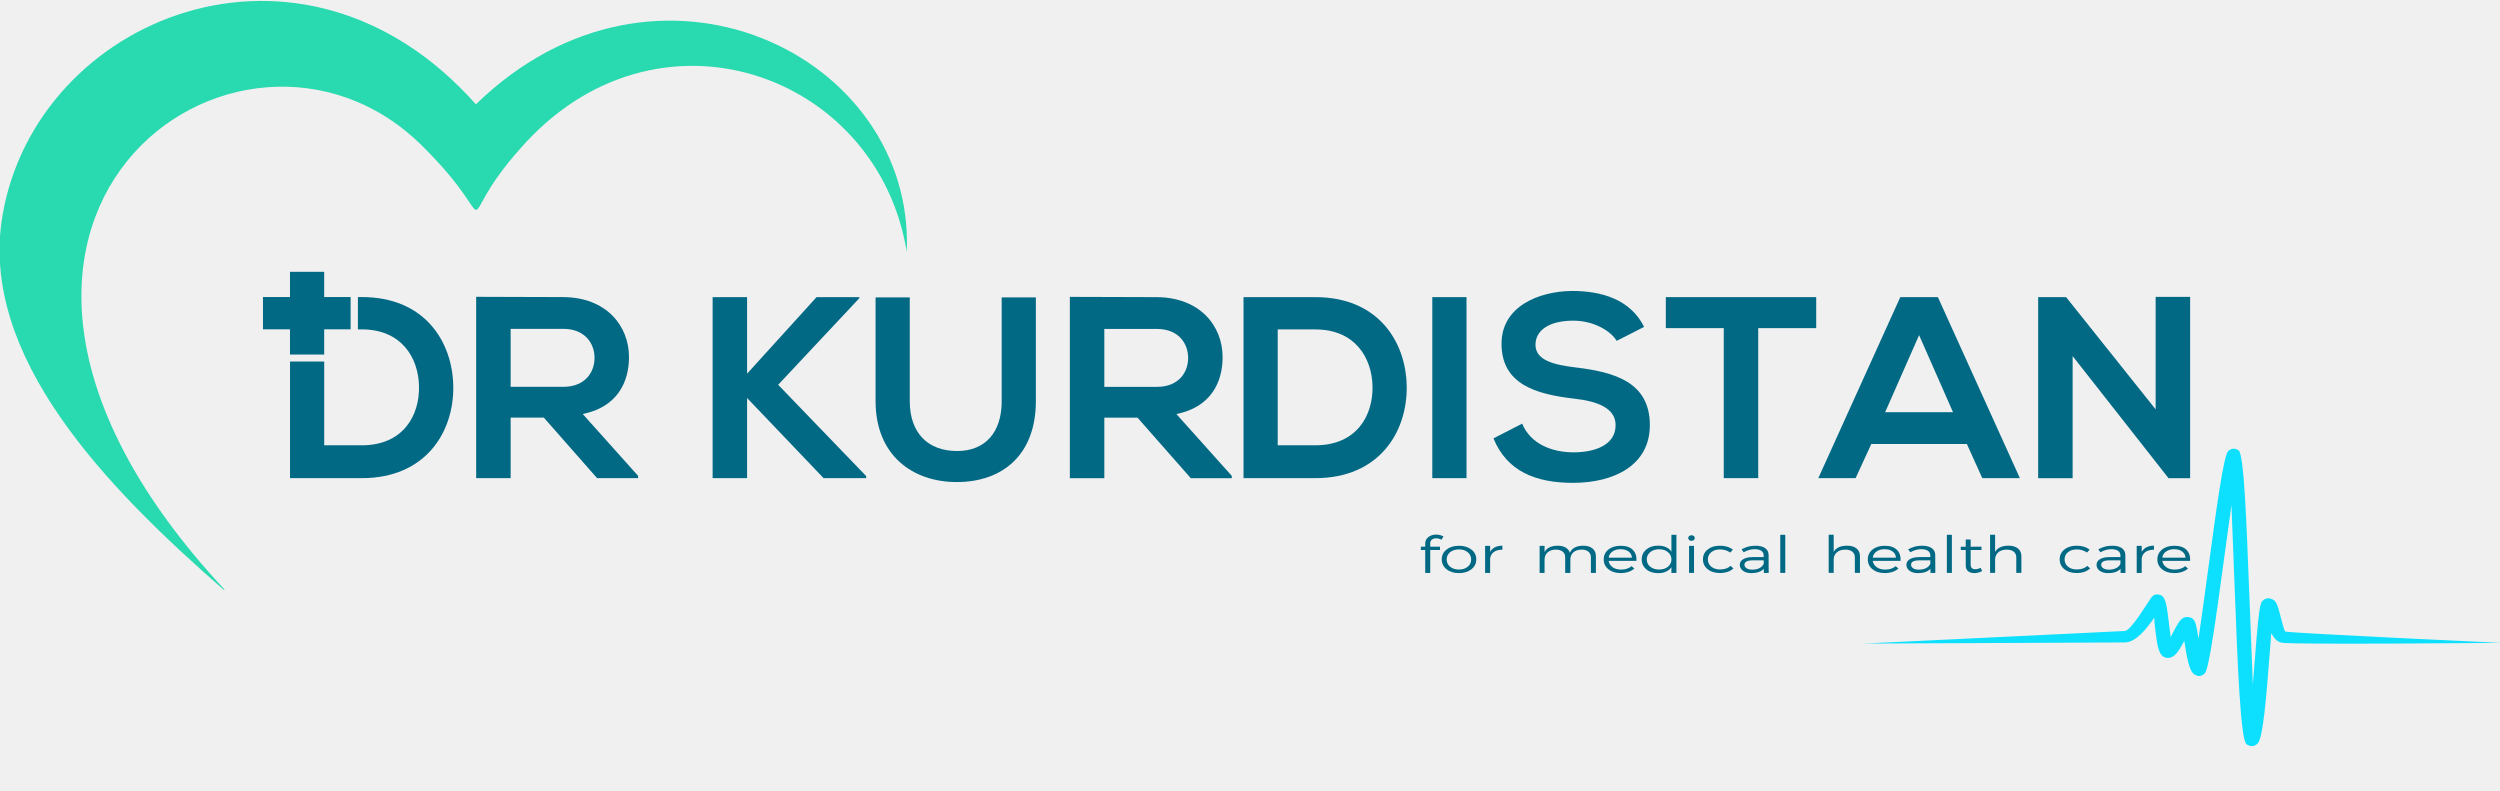
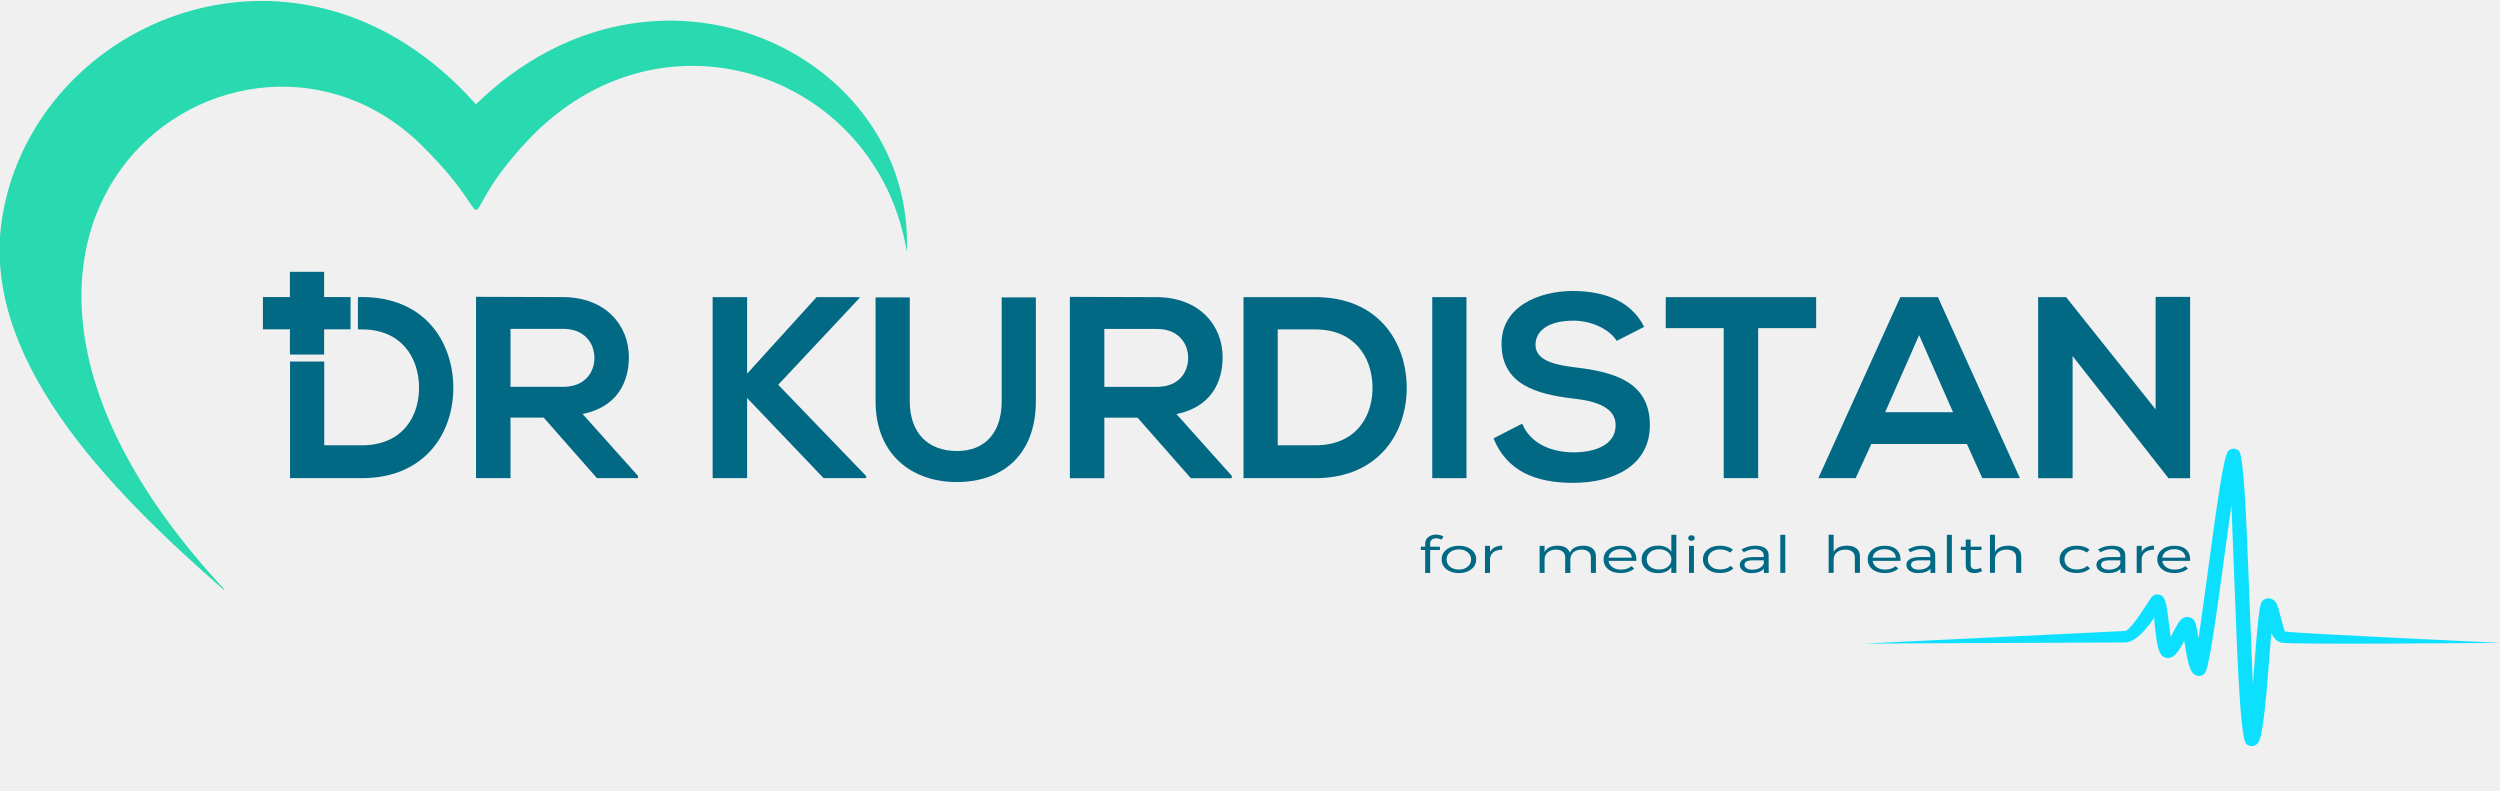
<svg xmlns="http://www.w3.org/2000/svg" width="193" height="61" viewBox="0 0 193 61" fill="none">
-   <g clip-path="url(#clip0_109_16108)">
-     <path d="M36.74 8.054C23.272 -7.12 2.795 1.365 0.195 16.624C-1.668 27.493 8.241 37.651 17.275 45.536C17.299 45.533 17.321 45.53 17.345 45.527C-9.263 16.956 18.723 -2.711 32.669 11.337C39.206 17.814 34.517 17.787 40.17 11.466C50.622 -0.489 67.763 5.596 70.001 19.445C70.65 4.24 50.676 -5.523 36.74 8.054Z" fill="#29D9AF" />
-     <path d="M143.885 49.685L164.023 48.713C164.392 48.713 165.212 47.453 165.722 46.668C165.85 46.472 165.959 46.303 166.066 46.152V46.149C166.264 45.877 166.529 45.823 166.856 45.968L166.862 45.971C167.209 46.131 167.313 47.019 167.426 48C167.472 48.38 167.517 48.782 167.575 49.181L167.758 48.834L167.959 48.456C168.277 47.867 168.499 47.583 168.947 47.638H168.95C169.392 47.692 169.505 48.012 169.615 48.634C169.652 48.849 169.688 49.072 169.725 49.308C169.953 47.764 170.252 45.575 170.548 43.383C171.106 39.267 171.667 35.148 172.015 34.825L172.018 34.822C172.265 34.595 172.533 34.574 172.823 34.773L172.826 34.776H172.829C173.234 35.102 173.426 40.152 173.628 45.409C173.728 48.045 173.832 50.733 173.92 52.835C173.975 52.164 174.03 51.47 174.082 50.799C174.253 48.625 174.402 46.702 174.615 46.445H174.618C174.862 46.155 175.149 46.119 175.475 46.291C175.768 46.448 175.881 46.892 176.015 47.42C176.164 48.003 176.353 48.743 176.423 48.755C177.076 48.894 193.068 49.628 193.068 49.628C193.022 49.628 176.908 49.779 176.134 49.616C175.774 49.537 175.527 49.247 175.344 48.873C175.298 49.462 175.243 50.141 175.189 50.851C174.966 53.711 174.707 57.011 174.289 57.401C174.027 57.645 173.743 57.669 173.435 57.458C172.963 57.135 172.737 51.159 172.518 45.43C172.429 43.09 172.341 40.792 172.268 38.992C172.079 40.327 171.865 41.9 171.652 43.47C171.1 47.535 170.548 51.591 170.219 51.968L170.216 51.974C169.981 52.222 169.71 52.255 169.405 52.065C168.984 51.802 168.798 50.585 168.639 49.54L168.63 49.474L168.588 49.552C168.142 50.386 167.816 50.808 167.356 50.793C166.828 50.778 166.624 50.31 166.487 49.362C166.435 49.012 166.38 48.535 166.328 48.078C166.313 47.94 166.307 47.81 166.307 47.686C165.691 48.586 164.871 49.597 164.029 49.597L143.885 49.685Z" fill="#0DE0FE" />
-     <path d="M110.548 41.654C110.637 41.588 110.746 41.557 110.881 41.557C111.015 41.557 111.146 41.594 111.28 41.666L111.438 41.419C111.286 41.325 111.097 41.277 110.874 41.268C110.64 41.268 110.438 41.331 110.274 41.458C110.109 41.585 110.027 41.757 110.027 41.974V42.204H109.691V42.46H110.027V44.23H110.414V42.46H111.167V42.204H110.414V41.932C110.414 41.811 110.46 41.721 110.548 41.654Z" fill="#026985" />
-     <path d="M113.593 42.426C113.343 42.229 113.022 42.133 112.635 42.133C112.242 42.133 111.922 42.229 111.675 42.426C111.425 42.619 111.303 42.873 111.303 43.184C111.303 43.495 111.428 43.748 111.675 43.948C111.925 44.147 112.245 44.244 112.635 44.244C113.022 44.244 113.343 44.144 113.593 43.948C113.843 43.751 113.968 43.495 113.968 43.184C113.968 42.876 113.843 42.622 113.593 42.426ZM113.309 43.751C113.132 43.896 112.906 43.969 112.632 43.969C112.355 43.969 112.126 43.896 111.949 43.751C111.772 43.606 111.684 43.419 111.684 43.19C111.684 42.963 111.772 42.776 111.949 42.631C112.126 42.486 112.352 42.414 112.632 42.414C112.906 42.414 113.132 42.486 113.309 42.631C113.486 42.776 113.574 42.963 113.574 43.19C113.574 43.419 113.486 43.606 113.309 43.751Z" fill="#026985" />
-     <path d="M115.038 42.603V42.141H114.65V44.228H115.038V43.117C115.062 42.908 115.157 42.742 115.321 42.618C115.489 42.495 115.708 42.434 115.983 42.437V42.123C115.532 42.132 115.217 42.292 115.038 42.603Z" fill="#026985" />
+   <g clip-path="url(#clip0_2369_49412)">
+     <path d="M36.742 8.054C23.274 -7.12 2.797 1.365 0.197 16.624C-1.666 27.493 8.243 37.651 17.277 45.536C17.301 45.533 17.323 45.53 17.347 45.527C-9.261 16.956 18.725 -2.711 32.671 11.337C39.208 17.814 34.519 17.787 40.172 11.466C50.623 -0.489 67.765 5.596 70.003 19.445C70.652 4.24 50.678 -5.523 36.742 8.054Z" fill="#29D9AF" />
+     <path d="M143.883 49.685L164.021 48.713C164.39 48.713 165.21 47.453 165.72 46.668C165.848 46.472 165.957 46.303 166.064 46.152V46.149C166.262 45.877 166.528 45.823 166.854 45.968L166.86 45.971C167.207 46.131 167.311 47.019 167.424 48C167.47 48.38 167.515 48.782 167.573 49.181L167.756 48.834L167.958 48.456C168.275 47.867 168.497 47.583 168.945 47.638H168.948C169.391 47.692 169.503 48.012 169.613 48.634C169.65 48.849 169.686 49.072 169.723 49.308C169.952 47.764 170.25 45.575 170.546 43.383C171.104 39.267 171.665 35.148 172.013 34.825L172.016 34.822C172.263 34.595 172.531 34.574 172.821 34.773L172.824 34.776H172.827C173.232 35.102 173.424 40.152 173.626 45.409C173.726 48.045 173.83 50.733 173.918 52.835C173.973 52.164 174.028 51.47 174.08 50.799C174.251 48.625 174.4 46.702 174.613 46.445H174.616C174.86 46.155 175.147 46.119 175.473 46.291C175.766 46.448 175.879 46.892 176.013 47.42C176.162 48.003 176.351 48.743 176.421 48.755C177.074 48.894 193.066 49.628 193.066 49.628C193.02 49.628 176.906 49.779 176.132 49.616C175.772 49.537 175.525 49.247 175.342 48.873C175.296 49.462 175.242 50.141 175.187 50.851C174.964 53.711 174.705 57.011 174.287 57.401C174.025 57.645 173.741 57.669 173.433 57.458C172.961 57.135 172.735 51.159 172.516 45.43C172.427 43.09 172.339 40.792 172.266 38.992C172.077 40.327 171.863 41.9 171.65 43.47C171.098 47.535 170.546 51.591 170.217 51.968L170.214 51.974C169.979 52.222 169.708 52.255 169.403 52.065C168.982 51.802 168.796 50.585 168.637 49.54L168.628 49.474L168.586 49.552C168.14 50.386 167.814 50.808 167.354 50.793C166.826 50.778 166.622 50.31 166.485 49.362C166.433 49.012 166.378 48.535 166.326 48.078C166.311 47.94 166.305 47.81 166.305 47.686C165.689 48.586 164.869 49.597 164.027 49.597L143.883 49.685Z" fill="#0DE0FE" />
+     <path d="M110.544 41.654C110.633 41.588 110.742 41.557 110.877 41.557C111.011 41.557 111.142 41.594 111.276 41.666L111.435 41.419C111.282 41.325 111.093 41.277 110.871 41.268C110.636 41.268 110.434 41.331 110.27 41.458C110.105 41.585 110.023 41.757 110.023 41.974V42.204H109.688V42.46H110.023V44.23H110.41V42.46H111.163V42.204H110.41V41.932C110.41 41.811 110.456 41.721 110.544 41.654Z" fill="#026985" />
+     <path d="M113.587 42.426C113.337 42.229 113.017 42.133 112.629 42.133C112.236 42.133 111.916 42.229 111.669 42.426C111.419 42.619 111.297 42.873 111.297 43.184C111.297 43.495 111.422 43.748 111.669 43.948C111.919 44.147 112.239 44.244 112.629 44.244C113.017 44.244 113.337 44.144 113.587 43.948C113.837 43.751 113.962 43.495 113.962 43.184C113.962 42.876 113.837 42.622 113.587 42.426ZM113.303 43.751C113.126 43.896 112.901 43.969 112.626 43.969C112.349 43.969 112.12 43.896 111.943 43.751C111.766 43.606 111.678 43.419 111.678 43.19C111.678 42.963 111.766 42.776 111.943 42.631C112.12 42.486 112.346 42.414 112.626 42.414C112.901 42.414 113.126 42.486 113.303 42.631C113.48 42.776 113.568 42.963 113.568 43.19C113.568 43.419 113.48 43.606 113.303 43.751Z" fill="#026985" />
+     <path d="M115.028 42.603V42.141H114.641V44.228H115.028V43.117C115.052 42.908 115.147 42.742 115.311 42.618C115.479 42.495 115.699 42.434 115.973 42.437V42.123C115.522 42.132 115.208 42.292 115.028 42.603Z" fill="#026985" />
    <path d="M122.232 42.127C121.698 42.133 121.35 42.314 121.192 42.673C121.137 42.498 121.027 42.365 120.863 42.269C120.698 42.175 120.494 42.127 120.247 42.127C119.75 42.133 119.414 42.296 119.24 42.613V42.142H118.859V44.229H119.24V43.202C119.24 42.975 119.317 42.791 119.472 42.649C119.628 42.511 119.838 42.435 120.103 42.429C120.335 42.429 120.515 42.48 120.64 42.586C120.768 42.692 120.832 42.837 120.832 43.024V44.229H121.231V43.202C121.231 42.975 121.308 42.791 121.457 42.649C121.607 42.511 121.82 42.435 122.088 42.429C122.317 42.429 122.494 42.48 122.622 42.586C122.75 42.692 122.817 42.837 122.817 43.024V44.229H123.204V42.939C123.204 42.686 123.119 42.489 122.945 42.344C122.774 42.199 122.536 42.127 122.232 42.127Z" fill="#026985" />
-     <path d="M126.048 42.444C125.837 42.233 125.523 42.13 125.109 42.133C124.724 42.133 124.41 42.23 124.169 42.426C123.926 42.622 123.807 42.876 123.807 43.187C123.807 43.498 123.929 43.752 124.169 43.948C124.413 44.144 124.724 44.241 125.109 44.241C125.554 44.241 125.91 44.123 126.173 43.89L125.956 43.709C125.749 43.884 125.477 43.972 125.145 43.972C124.886 43.972 124.67 43.911 124.499 43.791C124.325 43.67 124.221 43.507 124.188 43.301H126.337C126.356 42.939 126.261 42.652 126.048 42.444ZM124.188 43.054C124.215 42.855 124.313 42.695 124.48 42.577C124.648 42.459 124.859 42.399 125.109 42.399C125.365 42.399 125.569 42.459 125.727 42.577C125.886 42.695 125.971 42.855 125.984 43.054H124.188Z" fill="#026985" />
-     <path d="M129.033 42.588C128.936 42.44 128.798 42.322 128.618 42.243C128.442 42.162 128.234 42.123 128.006 42.123C127.634 42.123 127.329 42.222 127.094 42.419C126.859 42.618 126.74 42.871 126.74 43.185C126.74 43.5 126.859 43.753 127.094 43.953C127.329 44.152 127.634 44.248 128.012 44.248C128.243 44.248 128.448 44.209 128.621 44.128C128.798 44.046 128.936 43.931 129.033 43.783V44.23H129.42V41.289H129.033V42.588ZM128.768 43.75C128.591 43.895 128.362 43.968 128.085 43.968C127.807 43.968 127.579 43.895 127.399 43.75C127.222 43.605 127.131 43.418 127.131 43.191C127.131 42.962 127.219 42.772 127.399 42.624C127.576 42.476 127.804 42.403 128.085 42.403C128.362 42.403 128.591 42.479 128.768 42.624C128.945 42.772 129.036 42.962 129.036 43.191C129.033 43.418 128.945 43.605 128.768 43.75Z" fill="#026985" />
-     <path d="M130.585 41.322C130.512 41.322 130.451 41.343 130.402 41.383C130.356 41.422 130.332 41.473 130.332 41.537C130.332 41.6 130.356 41.651 130.402 41.691C130.448 41.73 130.509 41.751 130.585 41.751C130.658 41.751 130.719 41.73 130.768 41.691C130.814 41.651 130.838 41.6 130.838 41.537C130.838 41.473 130.814 41.422 130.768 41.383C130.719 41.343 130.661 41.322 130.585 41.322Z" fill="#026985" />
-     <path d="M130.778 42.141H130.396V44.227H130.778V42.141Z" fill="#026985" />
+     <path d="M126.038 42.444C125.827 42.233 125.513 42.13 125.099 42.133C124.715 42.133 124.401 42.23 124.16 42.426C123.916 42.622 123.797 42.876 123.797 43.187C123.797 43.498 123.919 43.752 124.16 43.948C124.404 44.144 124.715 44.241 125.099 44.241C125.544 44.241 125.901 44.123 126.163 43.89L125.946 43.709C125.739 43.884 125.468 43.972 125.135 43.972C124.876 43.972 124.66 43.911 124.489 43.791C124.315 43.67 124.212 43.507 124.178 43.301H126.328C126.346 42.939 126.251 42.652 126.038 42.444ZM124.178 43.054C124.205 42.855 124.303 42.695 124.471 42.577C124.638 42.459 124.849 42.399 125.099 42.399C125.355 42.399 125.559 42.459 125.718 42.577C125.876 42.695 125.962 42.855 125.974 43.054H124.178Z" fill="#026985" />
+     <path d="M129.027 42.588C128.93 42.44 128.792 42.322 128.613 42.243C128.436 42.162 128.228 42.123 128 42.123C127.628 42.123 127.323 42.222 127.088 42.419C126.853 42.618 126.734 42.871 126.734 43.185C126.734 43.5 126.853 43.753 127.088 43.953C127.323 44.152 127.628 44.248 128.006 44.248C128.238 44.248 128.442 44.209 128.616 44.128C128.792 44.046 128.93 43.931 129.027 43.783V44.23H129.414V41.289H129.027V42.588ZM128.762 43.75C128.585 43.895 128.356 43.968 128.079 43.968C127.802 43.968 127.573 43.895 127.393 43.75C127.216 43.605 127.125 43.418 127.125 43.191C127.125 42.962 127.213 42.772 127.393 42.624C127.57 42.476 127.798 42.403 128.079 42.403C128.356 42.403 128.585 42.479 128.762 42.624C128.939 42.772 129.03 42.962 129.03 43.191C129.027 43.418 128.939 43.605 128.762 43.75Z" fill="#026985" />
+     <path d="M130.581 41.322C130.508 41.322 130.447 41.343 130.398 41.383C130.353 41.422 130.328 41.473 130.328 41.537C130.328 41.6 130.353 41.651 130.398 41.691C130.444 41.73 130.505 41.751 130.581 41.751C130.654 41.751 130.715 41.73 130.764 41.691C130.81 41.651 130.834 41.6 130.834 41.537C130.834 41.473 130.81 41.422 130.764 41.383C130.715 41.343 130.657 41.322 130.581 41.322Z" fill="#026985" />
+     <path d="M130.772 42.141H130.391V44.227H130.772V42.141Z" fill="#026985" />
    <path d="M132.783 43.962C132.508 43.962 132.283 43.889 132.109 43.745C131.935 43.6 131.847 43.412 131.847 43.186C131.847 42.959 131.932 42.772 132.109 42.63C132.283 42.488 132.508 42.416 132.783 42.416C133.091 42.416 133.356 42.497 133.569 42.657L133.78 42.437C133.521 42.229 133.185 42.126 132.771 42.129C132.386 42.129 132.072 42.226 131.832 42.422C131.588 42.618 131.469 42.872 131.469 43.183C131.469 43.494 131.591 43.748 131.832 43.944C132.072 44.14 132.386 44.237 132.771 44.237C133.222 44.237 133.573 44.116 133.823 43.877L133.6 43.687C133.402 43.871 133.13 43.962 132.783 43.962Z" fill="#026985" />
-     <path d="M136.271 42.319C136.094 42.192 135.847 42.129 135.524 42.129C135.314 42.129 135.128 42.153 134.969 42.195C134.811 42.241 134.637 42.31 134.448 42.407L134.612 42.636C134.899 42.476 135.176 42.398 135.448 42.398C135.68 42.398 135.853 42.44 135.975 42.525C136.094 42.609 136.155 42.73 136.155 42.881V43.008H135.292C134.987 43.011 134.747 43.065 134.573 43.171C134.399 43.276 134.311 43.421 134.311 43.606C134.311 43.79 134.393 43.941 134.558 44.065C134.722 44.185 134.939 44.246 135.204 44.246C135.634 44.246 135.957 44.134 136.167 43.911V44.228H136.542L136.536 42.851C136.536 42.624 136.448 42.446 136.271 42.319ZM136.161 43.509C136.109 43.651 136.006 43.766 135.847 43.85C135.689 43.935 135.497 43.977 135.274 43.977C135.091 43.977 134.945 43.941 134.835 43.871C134.728 43.802 134.673 43.708 134.673 43.593C134.673 43.37 134.896 43.258 135.338 43.258H136.161V43.509Z" fill="#026985" />
-     <path d="M137.823 41.287H137.436V44.228H137.823V41.287Z" fill="#026985" />
-     <path d="M142.589 42.126C142.079 42.132 141.738 42.292 141.561 42.606V41.283H141.174V44.224H141.561V43.198C141.561 42.971 141.64 42.787 141.799 42.645C141.957 42.506 142.177 42.434 142.454 42.431C142.686 42.431 142.866 42.482 142.997 42.588C143.128 42.694 143.195 42.835 143.195 43.02V44.224H143.589V42.935C143.589 42.681 143.5 42.485 143.323 42.34C143.147 42.198 142.903 42.126 142.589 42.126Z" fill="#026985" />
-     <path d="M146.436 42.444C146.226 42.233 145.912 42.13 145.497 42.133C145.113 42.133 144.799 42.23 144.558 42.426C144.314 42.622 144.195 42.876 144.195 43.187C144.195 43.498 144.317 43.752 144.558 43.948C144.802 44.144 145.113 44.241 145.497 44.241C145.942 44.241 146.299 44.123 146.561 43.89L146.345 43.709C146.138 43.884 145.866 43.972 145.534 43.972C145.275 43.972 145.058 43.911 144.887 43.791C144.714 43.67 144.61 43.507 144.576 43.301H146.726C146.744 42.939 146.65 42.652 146.436 42.444ZM144.573 43.054C144.601 42.855 144.698 42.695 144.866 42.577C145.034 42.459 145.244 42.399 145.494 42.399C145.75 42.399 145.955 42.459 146.113 42.577C146.272 42.695 146.357 42.855 146.369 43.054H144.573Z" fill="#026985" />
-     <path d="M149.134 42.319C148.957 42.192 148.711 42.129 148.387 42.129C148.177 42.129 147.991 42.153 147.832 42.195C147.674 42.241 147.5 42.31 147.311 42.407L147.476 42.636C147.762 42.476 148.04 42.398 148.311 42.398C148.543 42.398 148.717 42.44 148.839 42.525C148.957 42.609 149.018 42.73 149.018 42.881V43.008H148.156C147.851 43.011 147.61 43.065 147.436 43.171C147.262 43.276 147.174 43.421 147.174 43.606C147.174 43.79 147.256 43.941 147.421 44.065C147.585 44.185 147.802 44.246 148.067 44.246C148.497 44.246 148.82 44.134 149.031 43.911V44.228H149.406L149.4 42.851C149.4 42.624 149.311 42.446 149.134 42.319ZM149.022 43.509C148.97 43.651 148.866 43.766 148.707 43.85C148.549 43.935 148.357 43.977 148.134 43.977C147.951 43.977 147.805 43.941 147.695 43.871C147.588 43.802 147.534 43.708 147.534 43.593C147.534 43.37 147.756 43.258 148.198 43.258H149.022V43.509Z" fill="#026985" />
+     <path d="M136.273 42.319C136.096 42.192 135.849 42.129 135.526 42.129C135.316 42.129 135.13 42.153 134.971 42.195C134.813 42.241 134.639 42.31 134.45 42.407L134.614 42.636C134.901 42.476 135.178 42.398 135.45 42.398C135.681 42.398 135.855 42.44 135.977 42.525C136.096 42.609 136.157 42.73 136.157 42.881V43.008H135.294C134.989 43.011 134.748 43.065 134.575 43.171C134.401 43.276 134.312 43.421 134.312 43.606C134.312 43.79 134.395 43.941 134.559 44.065C134.724 44.185 134.941 44.246 135.206 44.246C135.636 44.246 135.959 44.134 136.169 43.911V44.228H136.544L136.538 42.851C136.538 42.624 136.45 42.446 136.273 42.319ZM136.163 43.509C136.111 43.651 136.008 43.766 135.849 43.85C135.691 43.935 135.499 43.977 135.276 43.977C135.093 43.977 134.947 43.941 134.837 43.871C134.73 43.802 134.675 43.708 134.675 43.593C134.675 43.37 134.898 43.258 135.34 43.258H136.163V43.509Z" fill="#026985" />
+     <path d="M137.825 41.287H137.438V44.228H137.825V41.287Z" fill="#026985" />
+     <path d="M142.587 42.126C142.077 42.132 141.736 42.292 141.559 42.606V41.283H141.172V44.224H141.559V43.198C141.559 42.971 141.638 42.787 141.797 42.645C141.955 42.506 142.175 42.434 142.452 42.431C142.684 42.431 142.864 42.482 142.995 42.588C143.126 42.694 143.193 42.835 143.193 43.02V44.224H143.587V42.935C143.587 42.681 143.498 42.485 143.321 42.34C143.145 42.198 142.901 42.126 142.587 42.126Z" fill="#026985" />
+     <path d="M146.429 42.444C146.218 42.233 145.904 42.13 145.489 42.133C145.105 42.133 144.791 42.23 144.55 42.426C144.306 42.622 144.188 42.876 144.188 43.187C144.188 43.498 144.309 43.752 144.55 43.948C144.794 44.144 145.105 44.241 145.489 44.241C145.935 44.241 146.291 44.123 146.554 43.89L146.337 43.709C146.13 43.884 145.858 43.972 145.526 43.972C145.267 43.972 145.05 43.911 144.88 43.791C144.706 43.67 144.602 43.507 144.569 43.301H146.718C146.736 42.939 146.642 42.652 146.429 42.444ZM144.566 43.054C144.593 42.855 144.691 42.695 144.858 42.577C145.026 42.459 145.236 42.399 145.486 42.399C145.742 42.399 145.947 42.459 146.105 42.577C146.264 42.695 146.349 42.855 146.361 43.054H144.566Z" fill="#026985" />
+     <path d="M149.132 42.319C148.956 42.192 148.709 42.129 148.385 42.129C148.175 42.129 147.989 42.153 147.83 42.195C147.672 42.241 147.498 42.31 147.309 42.407L147.474 42.636C147.76 42.476 148.038 42.398 148.309 42.398C148.541 42.398 148.715 42.44 148.837 42.525C148.956 42.609 149.016 42.73 149.016 42.881V43.008H148.154C147.849 43.011 147.608 43.065 147.434 43.171C147.26 43.276 147.172 43.421 147.172 43.606C147.172 43.79 147.254 43.941 147.419 44.065C147.583 44.185 147.8 44.246 148.065 44.246C148.495 44.246 148.818 44.134 149.029 43.911V44.228H149.404L149.398 42.851C149.398 42.624 149.309 42.446 149.132 42.319ZM149.02 43.509C148.968 43.651 148.864 43.766 148.705 43.85C148.547 43.935 148.355 43.977 148.132 43.977C147.949 43.977 147.803 43.941 147.693 43.871C147.587 43.802 147.532 43.708 147.532 43.593C147.532 43.37 147.754 43.258 148.196 43.258H149.02V43.509Z" fill="#026985" />
    <path d="M150.684 41.287H150.297V44.228H150.684V41.287Z" fill="#026985" />
-     <path d="M152.489 43.943C152.254 43.943 152.135 43.825 152.135 43.593V42.458H152.971V42.201L152.135 42.207V41.654H151.754V42.207H151.373V42.461H151.754V43.65C151.754 43.85 151.815 43.998 151.937 44.097C152.059 44.197 152.221 44.245 152.425 44.245C152.632 44.242 152.83 44.188 153.019 44.085L152.907 43.832C152.769 43.907 152.629 43.943 152.489 43.943Z" fill="#026985" />
-     <path d="M155.049 42.126C154.54 42.132 154.199 42.292 154.022 42.606V41.283H153.635V44.224H154.022V43.198C154.022 42.971 154.101 42.787 154.26 42.645C154.418 42.506 154.638 42.434 154.915 42.431C155.147 42.431 155.327 42.482 155.458 42.588C155.589 42.694 155.656 42.835 155.656 43.02V44.224H156.05V42.935C156.05 42.681 155.961 42.485 155.784 42.34C155.607 42.198 155.364 42.126 155.049 42.126Z" fill="#026985" />
-     <path d="M160.322 43.962C160.048 43.962 159.822 43.889 159.648 43.745C159.474 43.6 159.386 43.412 159.386 43.186C159.386 42.959 159.471 42.772 159.648 42.63C159.822 42.488 160.048 42.416 160.322 42.416C160.63 42.416 160.895 42.497 161.109 42.657L161.319 42.437C161.06 42.229 160.724 42.126 160.31 42.129C159.926 42.129 159.612 42.226 159.371 42.422C159.127 42.618 159.008 42.872 159.008 43.183C159.008 43.494 159.13 43.748 159.371 43.944C159.615 44.14 159.926 44.237 160.31 44.237C160.761 44.237 161.112 44.116 161.362 43.877L161.139 43.687C160.944 43.871 160.67 43.962 160.322 43.962Z" fill="#026985" />
-     <path d="M163.812 42.319C163.635 42.192 163.388 42.129 163.065 42.129C162.855 42.129 162.669 42.153 162.51 42.195C162.352 42.241 162.178 42.31 161.989 42.407L162.153 42.636C162.44 42.476 162.717 42.398 162.989 42.398C163.221 42.398 163.394 42.44 163.516 42.525C163.635 42.609 163.696 42.73 163.696 42.881V43.008H162.833C162.528 43.011 162.288 43.065 162.114 43.171C161.94 43.276 161.852 43.421 161.852 43.606C161.852 43.79 161.934 43.941 162.099 44.065C162.263 44.185 162.48 44.246 162.745 44.246C163.175 44.246 163.498 44.134 163.708 43.911V44.228H164.083L164.077 42.851C164.074 42.624 163.986 42.446 163.812 42.319ZM163.699 43.509C163.647 43.651 163.544 43.766 163.385 43.85C163.227 43.935 163.035 43.977 162.812 43.977C162.629 43.977 162.483 43.941 162.373 43.871C162.266 43.802 162.211 43.708 162.211 43.593C162.211 43.37 162.434 43.258 162.876 43.258H163.699V43.509Z" fill="#026985" />
+     <path d="M152.491 43.943C152.256 43.943 152.137 43.825 152.137 43.593V42.458H152.973V42.201L152.137 42.207V41.654H151.756V42.207H151.375V42.461H151.756V43.65C151.756 43.85 151.817 43.998 151.939 44.097C152.061 44.197 152.223 44.245 152.427 44.245C152.634 44.242 152.832 44.188 153.021 44.085L152.909 43.832C152.771 43.907 152.631 43.943 152.491 43.943Z" fill="#026985" />
+     <path d="M155.04 42.126C154.531 42.132 154.189 42.292 154.012 42.606V41.283H153.625V44.224H154.012V43.198C154.012 42.971 154.091 42.787 154.25 42.645C154.409 42.506 154.628 42.434 154.906 42.431C155.137 42.431 155.317 42.482 155.448 42.588C155.579 42.694 155.646 42.835 155.646 43.02V44.224H156.04V42.935C156.04 42.681 155.951 42.485 155.775 42.34C155.598 42.198 155.354 42.126 155.04 42.126Z" fill="#026985" />
+     <path d="M160.314 43.962C160.04 43.962 159.814 43.889 159.64 43.745C159.466 43.6 159.378 43.412 159.378 43.186C159.378 42.959 159.463 42.772 159.64 42.63C159.814 42.488 160.04 42.416 160.314 42.416C160.622 42.416 160.887 42.497 161.101 42.657L161.311 42.437C161.052 42.229 160.717 42.126 160.302 42.129C159.918 42.129 159.604 42.226 159.363 42.422C159.119 42.618 159 42.872 159 43.183C159 43.494 159.122 43.748 159.363 43.944C159.607 44.14 159.918 44.237 160.302 44.237C160.753 44.237 161.104 44.116 161.354 43.877L161.131 43.687C160.936 43.871 160.662 43.962 160.314 43.962Z" fill="#026985" />
+     <path d="M163.804 42.319C163.627 42.192 163.38 42.129 163.057 42.129C162.847 42.129 162.661 42.153 162.502 42.195C162.344 42.241 162.17 42.31 161.981 42.407L162.146 42.636C162.432 42.476 162.71 42.398 162.981 42.398C163.213 42.398 163.387 42.44 163.508 42.525C163.627 42.609 163.688 42.73 163.688 42.881V43.008H162.826C162.521 43.011 162.28 43.065 162.106 43.171C161.932 43.276 161.844 43.421 161.844 43.606C161.844 43.79 161.926 43.941 162.091 44.065C162.255 44.185 162.472 44.246 162.737 44.246C163.167 44.246 163.49 44.134 163.701 43.911V44.228H164.076L164.069 42.851C164.066 42.624 163.978 42.446 163.804 42.319ZM163.691 43.509C163.64 43.651 163.536 43.766 163.377 43.85C163.219 43.935 163.027 43.977 162.804 43.977C162.621 43.977 162.475 43.941 162.365 43.871C162.258 43.802 162.204 43.708 162.204 43.593C162.204 43.37 162.426 43.258 162.868 43.258H163.691V43.509Z" fill="#026985" />
    <path d="M165.34 42.603V42.141H164.953V44.228H165.34V43.117C165.365 42.908 165.459 42.742 165.624 42.618C165.792 42.495 166.011 42.434 166.286 42.437V42.123C165.834 42.132 165.52 42.292 165.34 42.603Z" fill="#026985" />
-     <path d="M168.79 42.444C168.579 42.233 168.265 42.13 167.851 42.133C167.467 42.133 167.153 42.23 166.912 42.426C166.668 42.622 166.549 42.876 166.549 43.187C166.549 43.498 166.671 43.752 166.912 43.948C167.153 44.144 167.467 44.241 167.851 44.241C168.296 44.241 168.653 44.123 168.915 43.89L168.698 43.709C168.491 43.884 168.22 43.972 167.887 43.972C167.628 43.972 167.412 43.911 167.241 43.791C167.067 43.67 166.963 43.507 166.93 43.301H169.079C169.098 42.939 169 42.652 168.79 42.444ZM166.927 43.054C166.954 42.855 167.052 42.695 167.22 42.577C167.387 42.459 167.598 42.399 167.848 42.399C168.104 42.399 168.308 42.459 168.467 42.577C168.625 42.695 168.711 42.855 168.723 43.054H166.927Z" fill="#026985" />
-     <path d="M66.344 23.016V22.938H63.039L57.675 28.847V22.938H55.014V36.913H57.675V30.726L63.581 36.913H66.868V36.753L60.075 29.705L66.344 23.016Z" fill="#026985" />
+     <path d="M168.788 42.444C168.578 42.233 168.263 42.13 167.849 42.133C167.465 42.133 167.151 42.23 166.91 42.426C166.666 42.622 166.547 42.876 166.547 43.187C166.547 43.498 166.669 43.752 166.91 43.948C167.151 44.144 167.465 44.241 167.849 44.241C168.294 44.241 168.651 44.123 168.913 43.89L168.696 43.709C168.489 43.884 168.218 43.972 167.885 43.972C167.626 43.972 167.41 43.911 167.239 43.791C167.065 43.67 166.962 43.507 166.928 43.301H169.078C169.096 42.939 168.998 42.652 168.788 42.444ZM166.925 43.054C166.952 42.855 167.05 42.695 167.218 42.577C167.385 42.459 167.596 42.399 167.846 42.399C168.102 42.399 168.306 42.459 168.465 42.577C168.623 42.695 168.709 42.855 168.721 43.054H166.925Z" fill="#026985" />
+     <path d="M66.346 23.016V22.938H63.041L57.677 28.847V22.938H55.016V36.913H57.677V30.726L63.583 36.913H66.87V36.753L60.077 29.705L66.346 23.016Z" fill="#026985" />
    <path d="M77.332 30.965C77.332 33.359 76.082 34.818 73.884 34.818C71.686 34.818 70.234 33.48 70.234 30.965V22.959H67.594V30.965C67.594 35.177 70.475 37.215 73.862 37.215C77.411 37.215 79.969 35.099 79.969 30.965V22.959H77.329V30.965H77.332Z" fill="#026985" />
-     <path d="M94.385 27.572C94.385 25.156 92.632 22.96 89.306 22.939C87.068 22.939 84.83 22.918 82.592 22.918V36.915H85.254V32.243H87.815L91.928 36.915H95.093V36.737L90.818 31.965C93.501 31.425 94.385 29.489 94.385 27.572ZM85.254 29.866V25.394H89.306C90.98 25.394 91.724 26.512 91.724 27.629C91.724 28.746 90.998 29.866 89.306 29.866H85.254Z" fill="#026985" />
+     <path d="M94.387 27.572C94.387 25.156 92.634 22.96 89.308 22.939C87.07 22.939 84.832 22.918 82.594 22.918V36.915H85.255V32.243H87.817L91.93 36.915H95.094V36.737L90.82 31.965C93.503 31.425 94.387 29.489 94.387 27.572ZM85.255 29.866V25.394H89.308C90.981 25.394 91.725 26.512 91.725 27.629C91.725 28.746 91 29.866 89.308 29.866H85.255Z" fill="#026985" />
    <path d="M101.543 22.938C99.808 22.938 97.732 22.938 96 22.938V36.913C97.735 36.913 99.811 36.913 101.543 36.913C106.482 36.913 108.659 33.338 108.598 29.805C108.537 26.353 106.382 22.938 101.543 22.938ZM101.543 34.377H98.64V25.432H101.543C104.607 25.432 105.897 27.609 105.958 29.783C106.019 32.06 104.748 34.377 101.543 34.377Z" fill="#026985" />
-     <path d="M113.215 22.938H110.574V36.913H113.215V22.938Z" fill="#026985" />
-     <path d="M127.369 32.822C127.369 29.488 124.628 28.73 121.686 28.371C119.993 28.171 118.539 27.83 118.539 26.613C118.539 25.574 119.487 24.756 121.463 24.756C122.994 24.756 124.326 25.514 124.808 26.314L126.924 25.236C125.857 23.08 123.579 22.461 121.381 22.461C118.78 22.482 115.917 23.66 115.917 26.535C115.917 29.669 118.579 30.427 121.46 30.768C123.335 30.968 124.725 31.508 124.725 32.825C124.725 34.341 123.152 34.921 121.481 34.921C119.768 34.921 118.137 34.241 117.512 32.704L115.295 33.843C116.344 36.397 118.56 37.276 121.445 37.276C124.585 37.273 127.369 35.935 127.369 32.822Z" fill="#026985" />
-     <path d="M128.598 25.332H133.074V36.913H135.735V25.332H140.211V22.938C136.119 22.938 132.671 22.938 128.601 22.938V25.332H128.598Z" fill="#026985" />
-     <path d="M149.605 22.938H146.703L140.373 36.913H143.254L144.465 34.277H151.843L153.032 36.913H155.935L149.605 22.938ZM145.532 31.822L148.154 25.873L150.773 31.822H145.532Z" fill="#026985" />
-     <path d="M166.416 22.918V31.603L159.504 22.939H157.346V36.915H160.007V27.49L167.426 36.936V36.915H169.078V22.918H166.416Z" fill="#026985" />
-     <path d="M27.932 22.932C27.834 22.932 27.727 22.932 27.63 22.932V25.429H27.932C30.996 25.429 32.289 27.606 32.347 29.784C32.408 32.06 31.136 34.377 27.932 34.377H25.029V27.908H22.389V36.913C24.123 36.913 26.2 36.913 27.935 36.913C32.874 36.913 35.054 33.338 34.993 29.802C34.929 26.347 32.77 22.932 27.932 22.932Z" fill="#026985" />
-     <path d="M48.559 27.568C48.559 25.152 46.806 22.953 43.477 22.935C41.239 22.935 39.001 22.914 36.76 22.914V36.914H39.422V32.239H41.983L46.096 36.914H49.261V36.736L44.986 31.961C47.669 31.421 48.559 29.485 48.559 27.568ZM39.422 29.863V25.387H43.477C45.151 25.387 45.898 26.505 45.898 27.625C45.898 28.742 45.172 29.863 43.477 29.863H39.422Z" fill="#026985" />
-     <path d="M22.386 27.371H25.027V25.424H27.067V22.932H25.027V20.984H22.386V22.932H20.301V25.424H22.386V27.371Z" fill="#026985" />
+     <path d="M113.211 22.938H110.57V36.913H113.211V22.938Z" fill="#026985" />
+     <path d="M127.371 32.822C127.371 29.488 124.63 28.73 121.688 28.371C119.995 28.171 118.541 27.83 118.541 26.613C118.541 25.574 119.489 24.756 121.465 24.756C122.996 24.756 124.328 25.514 124.81 26.314L126.926 25.236C125.859 23.08 123.581 22.461 121.383 22.461C118.782 22.482 115.919 23.66 115.919 26.535C115.919 29.669 118.581 30.427 121.462 30.768C123.337 30.968 124.727 31.508 124.727 32.825C124.727 34.341 123.154 34.921 121.483 34.921C119.77 34.921 118.139 34.241 117.513 32.704L115.297 33.843C116.346 36.397 118.562 37.276 121.447 37.276C124.587 37.273 127.371 35.935 127.371 32.822Z" fill="#026985" />
+     <path d="M128.594 25.332H133.07V36.913H135.731V25.332H140.207V22.938C136.116 22.938 132.667 22.938 128.597 22.938V25.332H128.594Z" fill="#026985" />
+     <path d="M149.607 22.938H146.705L140.375 36.913H143.256L144.467 34.277H151.845L153.034 36.913H155.937L149.607 22.938ZM145.534 31.822L148.156 25.873L150.775 31.822H145.534Z" fill="#026985" />
+     <path d="M166.414 22.918V31.603L159.502 22.939H157.344V36.915H160.005V27.49L167.424 36.936V36.915H169.076V22.918H166.414Z" fill="#026985" />
+     <path d="M27.934 22.932C27.836 22.932 27.729 22.932 27.632 22.932V25.429H27.934C30.998 25.429 32.291 27.606 32.349 29.784C32.41 32.06 31.138 34.377 27.934 34.377H25.031V27.908H22.391V36.913C24.125 36.913 26.202 36.913 27.937 36.913C32.876 36.913 35.056 33.338 34.995 29.802C34.931 26.347 32.772 22.932 27.934 22.932Z" fill="#026985" />
+     <path d="M48.55 27.568C48.55 25.152 46.796 22.953 43.467 22.935C41.229 22.935 38.991 22.914 36.75 22.914V36.914H39.412V32.239H41.973L46.086 36.914H49.251V36.736L44.976 31.961C47.659 31.421 48.55 29.485 48.55 27.568ZM39.412 29.863V25.387H43.467C45.141 25.387 45.888 26.505 45.888 27.625C45.888 28.742 45.162 29.863 43.467 29.863H39.412Z" fill="#026985" />
+     <path d="M22.382 27.371H25.023V25.424H27.062V22.932H25.023V20.984H22.382V22.932H20.297V25.424H22.382V27.371Z" fill="#026985" />
  </g>
  <defs>
-     <clipPath id="clip0_109_16108">
+     <clipPath id="clip0_2369_49412">
      <rect width="193" height="61" fill="white" />
    </clipPath>
  </defs>
</svg>
